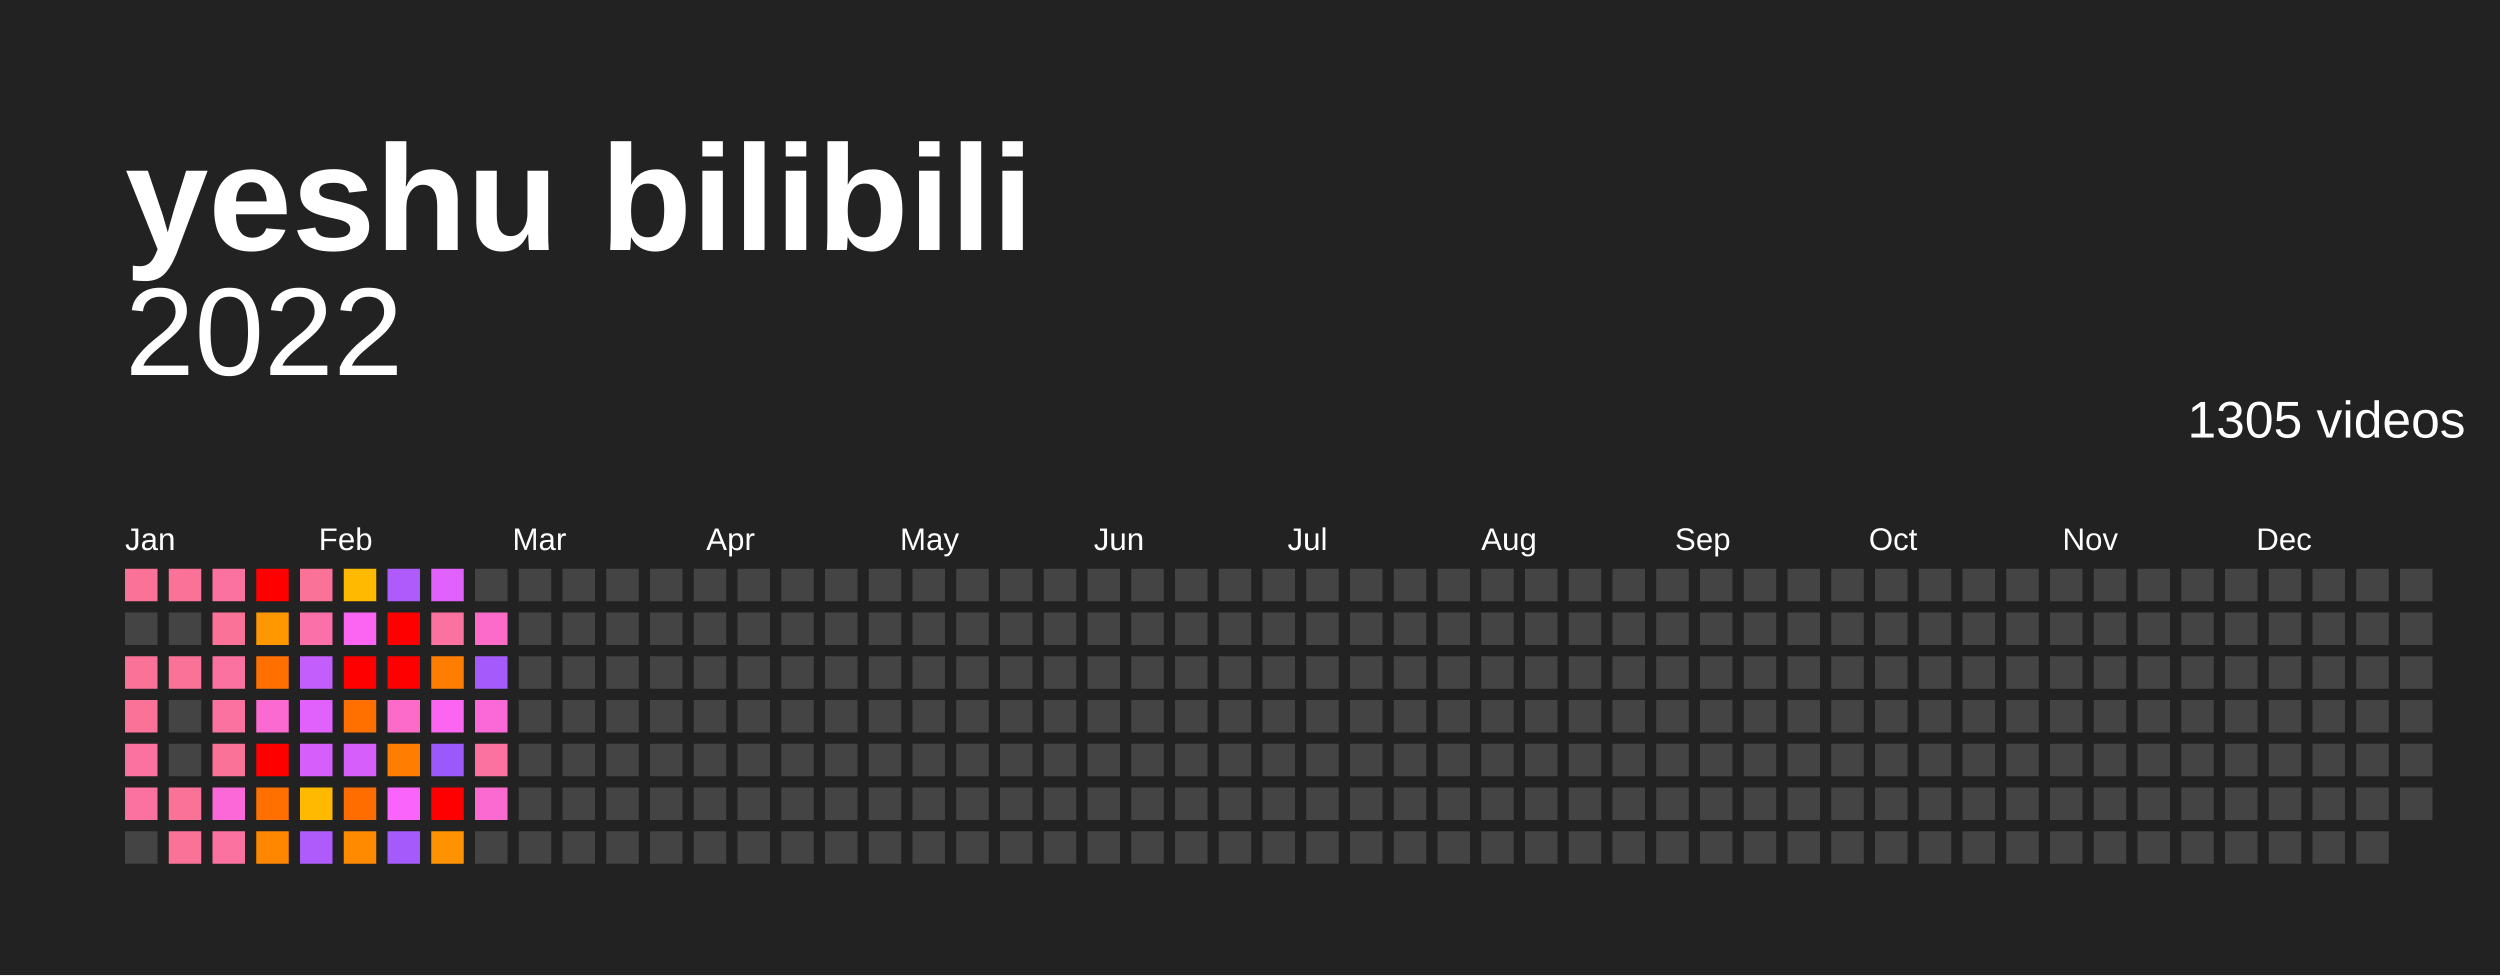
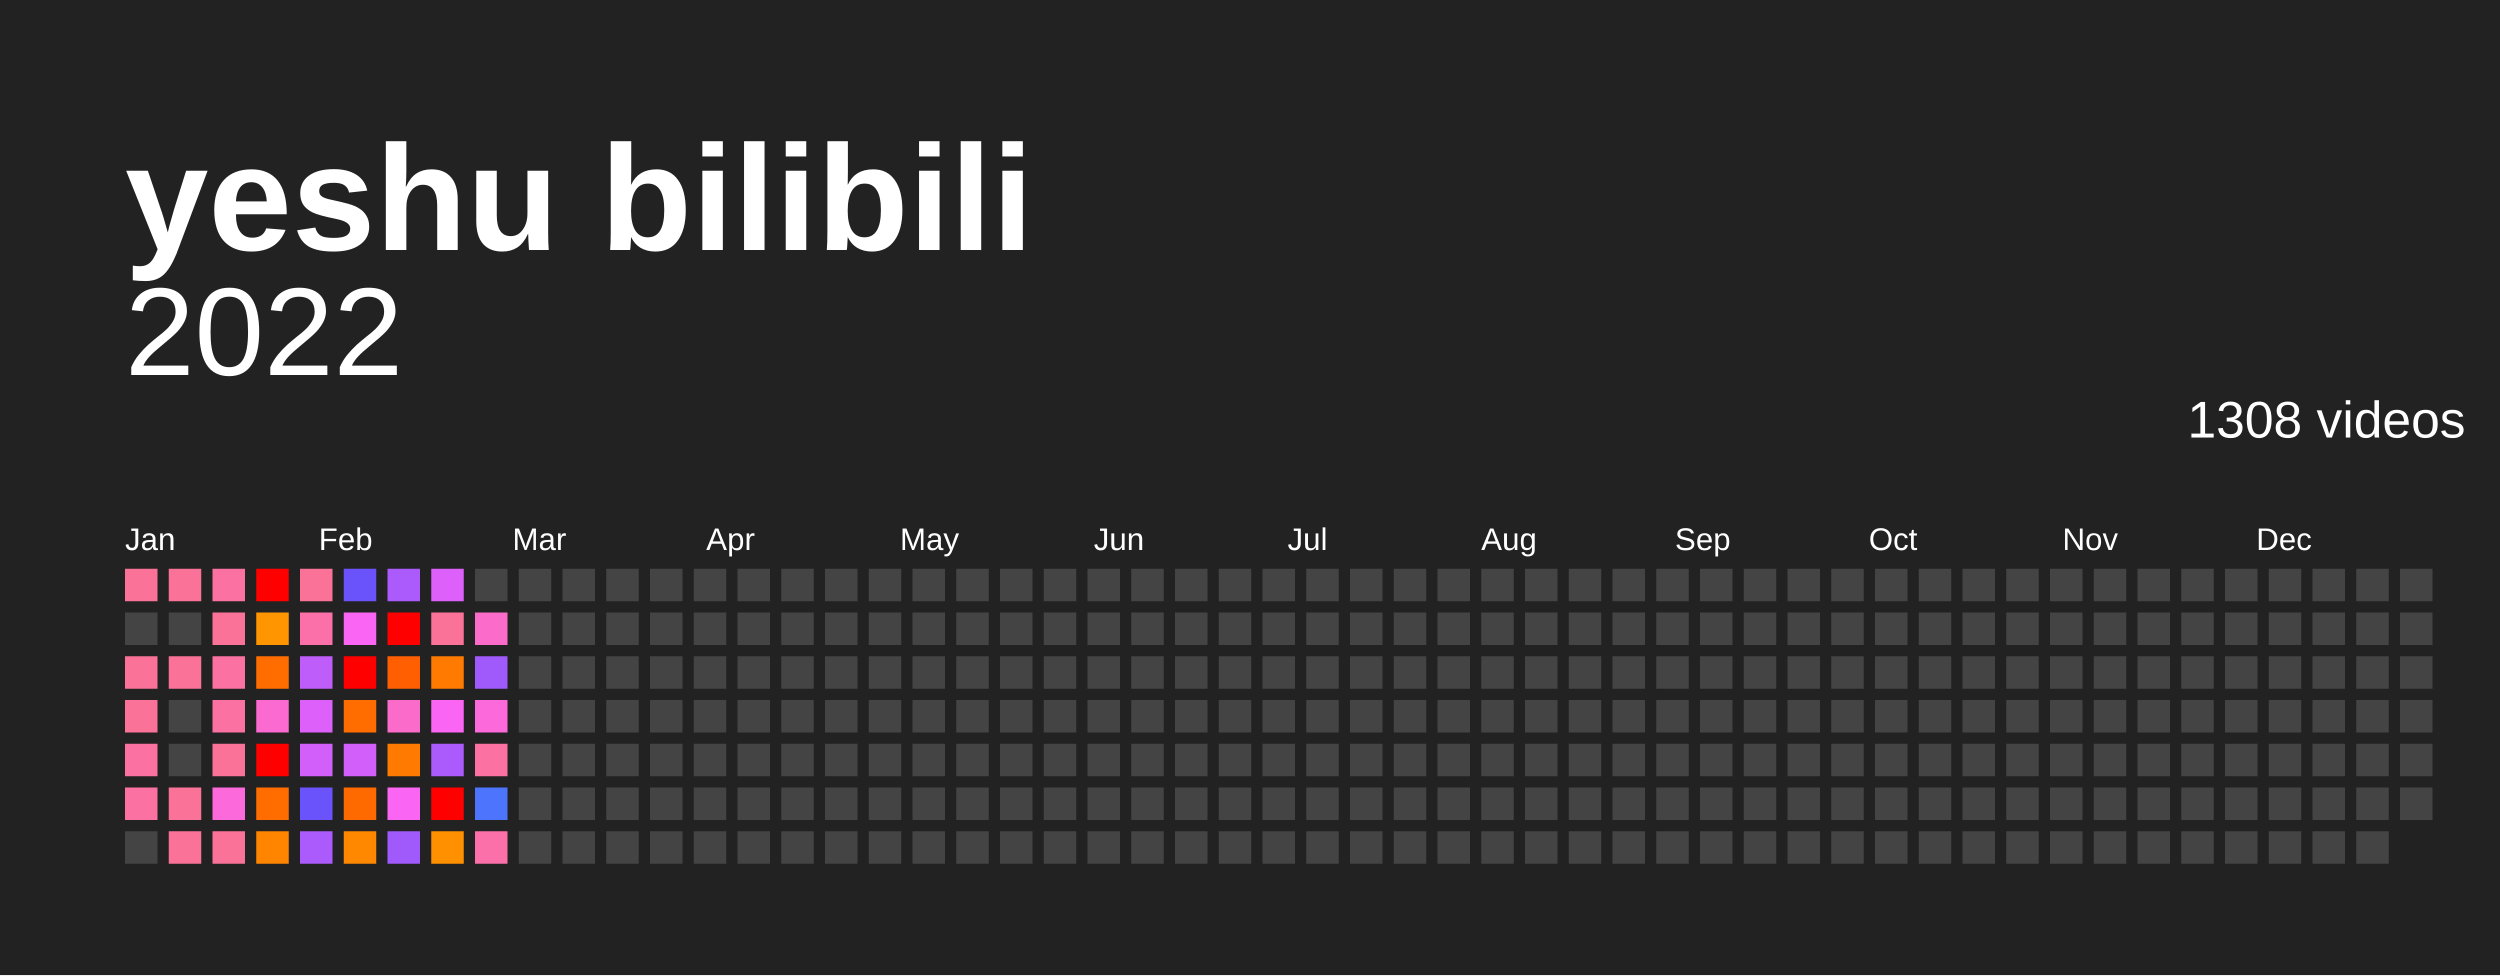
<svg xmlns="http://www.w3.org/2000/svg" baseProfile="full" height="78mm" version="1.1" viewBox="0,0,200,78" width="200mm">
  <defs />
  <rect fill="#222222" height="78" width="200" x="0" y="0" />
  <text fill="#FFFFFF" style="font-size:12px; font-family:Arial; font-weight:bold;" x="10" y="20">yeshu bilibili</text>
  <text alignment-baseline="hanging" fill="#FFFFFF" style="font-size:10.0px; font-family:Arial;" x="10" y="30">2022</text>
-   <text alignment-baseline="hanging" fill="#FFFFFF" style="font-size:4.125px; font-family:Arial;" x="175" y="35">1305 videos</text>
+   <text alignment-baseline="hanging" fill="#FFFFFF" style="font-size:4.125px; font-family:Arial;" x="175" y="35">1308 videos</text>
  <text fill="#FFFFFF" style="font-size:2.5px; font-family:Arial" x="10.0" y="44">Jan</text>
  <text fill="#FFFFFF" style="font-size:2.5px; font-family:Arial" x="25.5" y="44">Feb</text>
  <text fill="#FFFFFF" style="font-size:2.5px; font-family:Arial" x="41.0" y="44">Mar</text>
  <text fill="#FFFFFF" style="font-size:2.5px; font-family:Arial" x="56.5" y="44">Apr</text>
  <text fill="#FFFFFF" style="font-size:2.5px; font-family:Arial" x="72.0" y="44">May</text>
  <text fill="#FFFFFF" style="font-size:2.5px; font-family:Arial" x="87.5" y="44">Jun</text>
  <text fill="#FFFFFF" style="font-size:2.5px; font-family:Arial" x="103.0" y="44">Jul</text>
  <text fill="#FFFFFF" style="font-size:2.5px; font-family:Arial" x="118.5" y="44">Aug</text>
  <text fill="#FFFFFF" style="font-size:2.5px; font-family:Arial" x="134.0" y="44">Sep</text>
  <text fill="#FFFFFF" style="font-size:2.5px; font-family:Arial" x="149.5" y="44">Oct</text>
  <text fill="#FFFFFF" style="font-size:2.5px; font-family:Arial" x="165.0" y="44">Nov</text>
  <text fill="#FFFFFF" style="font-size:2.5px; font-family:Arial" x="180.5" y="44">Dec</text>
  <rect fill="#fb7299" height="2.6" width="2.6" x="10.0" y="45.5" />
  <rect fill="#444444" height="2.6" width="2.6" x="10.0" y="49.0" />
  <rect fill="#fb7299" height="2.6" width="2.6" x="10.0" y="52.5" />
  <rect fill="#fb7299" height="2.6" width="2.6" x="10.0" y="56.0" />
-   <rect fill="#fb71a0" height="2.6" width="2.6" x="10.0" y="59.5" />
-   <rect fill="#fb71a0" height="2.6" width="2.6" x="10.0" y="63.0" />
+   <rect fill="#fb71a1" height="2.6" width="2.6" x="10.0" y="59.5" />
+   <rect fill="#fb71a1" height="2.6" width="2.6" x="10.0" y="63.0" />
  <rect fill="#444444" height="2.6" width="2.6" x="10.0" y="66.5" />
  <rect fill="#fb7299" height="2.6" width="2.6" x="13.5" y="45.5" />
  <rect fill="#444444" height="2.6" width="2.6" x="13.5" y="49.0" />
  <rect fill="#fb7299" height="2.6" width="2.6" x="13.5" y="52.5" />
  <rect fill="#444444" height="2.6" width="2.6" x="13.5" y="56.0" />
  <rect fill="#444444" height="2.6" width="2.6" x="13.5" y="59.5" />
  <rect fill="#fb7299" height="2.6" width="2.6" x="13.5" y="63.0" />
  <rect fill="#fb7299" height="2.6" width="2.6" x="13.5" y="66.5" />
-   <rect fill="#fb71a0" height="2.6" width="2.6" x="17.0" y="45.5" />
+   <rect fill="#fb71a1" height="2.6" width="2.6" x="17.0" y="45.5" />
  <rect fill="#fb7299" height="2.6" width="2.6" x="17.0" y="49.0" />
-   <rect fill="#fb71a0" height="2.6" width="2.6" x="17.0" y="52.5" />
-   <rect fill="#fb71a0" height="2.6" width="2.6" x="17.0" y="56.0" />
+   <rect fill="#fb71a1" height="2.6" width="2.6" x="17.0" y="52.5" />
+   <rect fill="#fb71a1" height="2.6" width="2.6" x="17.0" y="56.0" />
  <rect fill="#fb7299" height="2.6" width="2.6" x="17.0" y="59.5" />
-   <rect fill="#fb69d8" height="2.6" width="2.6" x="17.0" y="63.0" />
-   <rect fill="#fb71a0" height="2.6" width="2.6" x="17.0" y="66.5" />
+   <rect fill="#fb69da" height="2.6" width="2.6" x="17.0" y="63.0" />
+   <rect fill="#fb7299" height="2.6" width="2.6" x="17.0" y="66.5" />
  <rect fill="red" height="2.6" width="2.6" x="20.5" y="45.5" />
-   <rect fill="#ff9700" height="2.6" width="2.6" x="20.5" y="49.0" />
-   <rect fill="#ff7000" height="2.6" width="2.6" x="20.5" y="52.5" />
-   <rect fill="#fb6ad0" height="2.6" width="2.6" x="20.5" y="56.0" />
+   <rect fill="#ff9500" height="2.6" width="2.6" x="20.5" y="49.0" />
+   <rect fill="#ff6d00" height="2.6" width="2.6" x="20.5" y="52.5" />
+   <rect fill="#fb6ad1" height="2.6" width="2.6" x="20.5" y="56.0" />
  <rect fill="red" height="2.6" width="2.6" x="20.5" y="59.5" />
-   <rect fill="#ff7000" height="2.6" width="2.6" x="20.5" y="63.0" />
-   <rect fill="#ff8700" height="2.6" width="2.6" x="20.5" y="66.5" />
+   <rect fill="#ff6d00" height="2.6" width="2.6" x="20.5" y="63.0" />
+   <rect fill="#ff8500" height="2.6" width="2.6" x="20.5" y="66.5" />
  <rect fill="#fb7299" height="2.6" width="2.6" x="24.0" y="45.5" />
  <rect fill="#fb70a8" height="2.6" width="2.6" x="24.0" y="49.0" />
-   <rect fill="#c35dfb" height="2.6" width="2.6" x="24.0" y="52.5" />
-   <rect fill="#e061fb" height="2.6" width="2.6" x="24.0" y="56.0" />
-   <rect fill="#d65ffb" height="2.6" width="2.6" x="24.0" y="59.5" />
-   <rect fill="#ffba00" height="2.6" width="2.6" x="24.0" y="63.0" />
-   <rect fill="#af5bfb" height="2.6" width="2.6" x="24.0" y="66.5" />
-   <rect fill="#ffba00" height="2.6" width="2.6" x="27.5" y="45.5" />
-   <rect fill="#fb65f2" height="2.6" width="2.6" x="27.5" y="49.0" />
+   <rect fill="#bf5dfb" height="2.6" width="2.6" x="24.0" y="52.5" />
+   <rect fill="#dd60fb" height="2.6" width="2.6" x="24.0" y="56.0" />
+   <rect fill="#d35ffb" height="2.6" width="2.6" x="24.0" y="59.5" />
+   <rect fill="#6a53fb" height="2.6" width="2.6" x="24.0" y="63.0" />
+   <rect fill="#ab5afb" height="2.6" width="2.6" x="24.0" y="66.5" />
+   <rect fill="#6a53fb" height="2.6" width="2.6" x="27.5" y="45.5" />
+   <rect fill="#fb65f4" height="2.6" width="2.6" x="27.5" y="49.0" />
  <rect fill="red" height="2.6" width="2.6" x="27.5" y="52.5" />
-   <rect fill="#ff7000" height="2.6" width="2.6" x="27.5" y="56.0" />
-   <rect fill="#d65ffb" height="2.6" width="2.6" x="27.5" y="59.5" />
-   <rect fill="#ff6d00" height="2.6" width="2.6" x="27.5" y="63.0" />
-   <rect fill="#ff8a00" height="2.6" width="2.6" x="27.5" y="66.5" />
-   <rect fill="#af5bfb" height="2.6" width="2.6" x="31.0" y="45.5" />
+   <rect fill="#ff6d00" height="2.6" width="2.6" x="27.5" y="56.0" />
+   <rect fill="#d35ffb" height="2.6" width="2.6" x="27.5" y="59.5" />
+   <rect fill="#ff6a00" height="2.6" width="2.6" x="27.5" y="63.0" />
+   <rect fill="#ff8800" height="2.6" width="2.6" x="27.5" y="66.5" />
+   <rect fill="#ab5afb" height="2.6" width="2.6" x="31.0" y="45.5" />
  <rect fill="red" height="2.6" width="2.6" x="31.0" y="49.0" />
-   <rect fill="red" height="2.6" width="2.6" x="31.0" y="52.5" />
-   <rect fill="#fb6bc7" height="2.6" width="2.6" x="31.0" y="56.0" />
-   <rect fill="#ff7d00" height="2.6" width="2.6" x="31.0" y="59.5" />
-   <rect fill="#fb64fb" height="2.6" width="2.6" x="31.0" y="63.0" />
-   <rect fill="#a55afb" height="2.6" width="2.6" x="31.0" y="66.5" />
-   <rect fill="#e061fb" height="2.6" width="2.6" x="34.5" y="45.5" />
-   <rect fill="#fb71a0" height="2.6" width="2.6" x="34.5" y="49.0" />
-   <rect fill="#ff7d00" height="2.6" width="2.6" x="34.5" y="52.5" />
-   <rect fill="#fb65f2" height="2.6" width="2.6" x="34.5" y="56.0" />
-   <rect fill="#9b58fb" height="2.6" width="2.6" x="34.5" y="59.5" />
+   <rect fill="#ff5f00" height="2.6" width="2.6" x="31.0" y="52.5" />
+   <rect fill="#fb6bc9" height="2.6" width="2.6" x="31.0" y="56.0" />
+   <rect fill="#ff7a00" height="2.6" width="2.6" x="31.0" y="59.5" />
+   <rect fill="#fb65f4" height="2.6" width="2.6" x="31.0" y="63.0" />
+   <rect fill="#a059fb" height="2.6" width="2.6" x="31.0" y="66.5" />
+   <rect fill="#dd60fb" height="2.6" width="2.6" x="34.5" y="45.5" />
+   <rect fill="#fb7299" height="2.6" width="2.6" x="34.5" y="49.0" />
+   <rect fill="#ff7a00" height="2.6" width="2.6" x="34.5" y="52.5" />
+   <rect fill="#fb65f4" height="2.6" width="2.6" x="34.5" y="56.0" />
+   <rect fill="#ab5afb" height="2.6" width="2.6" x="34.5" y="59.5" />
  <rect fill="red" height="2.6" width="2.6" x="34.5" y="63.0" />
-   <rect fill="#ff9200" height="2.6" width="2.6" x="34.5" y="66.5" />
+   <rect fill="#ff9000" height="2.6" width="2.6" x="34.5" y="66.5" />
  <rect fill="#444444" height="2.6" width="2.6" x="38.0" y="45.5" />
-   <rect fill="#fb6bc7" height="2.6" width="2.6" x="38.0" y="49.0" />
-   <rect fill="#a55afb" height="2.6" width="2.6" x="38.0" y="52.5" />
-   <rect fill="#fb69d8" height="2.6" width="2.6" x="38.0" y="56.0" />
-   <rect fill="#fb71a0" height="2.6" width="2.6" x="38.0" y="59.5" />
-   <rect fill="#fb6ad0" height="2.6" width="2.6" x="38.0" y="63.0" />
-   <rect fill="#444444" height="2.6" width="2.6" x="38.0" y="66.5" />
+   <rect fill="#fb6bc9" height="2.6" width="2.6" x="38.0" y="49.0" />
+   <rect fill="#a059fb" height="2.6" width="2.6" x="38.0" y="52.5" />
+   <rect fill="#fb69da" height="2.6" width="2.6" x="38.0" y="56.0" />
+   <rect fill="#fb71a1" height="2.6" width="2.6" x="38.0" y="59.5" />
+   <rect fill="#4c74fc" height="2.6" width="2.6" x="38.0" y="63.0" />
+   <rect fill="#fb70a8" height="2.6" width="2.6" x="38.0" y="66.5" />
  <rect fill="#444444" height="2.6" width="2.6" x="41.5" y="45.5" />
  <rect fill="#444444" height="2.6" width="2.6" x="41.5" y="49.0" />
  <rect fill="#444444" height="2.6" width="2.6" x="41.5" y="52.5" />
  <rect fill="#444444" height="2.6" width="2.6" x="41.5" y="56.0" />
  <rect fill="#444444" height="2.6" width="2.6" x="41.5" y="59.5" />
  <rect fill="#444444" height="2.6" width="2.6" x="41.5" y="63.0" />
  <rect fill="#444444" height="2.6" width="2.6" x="41.5" y="66.5" />
  <rect fill="#444444" height="2.6" width="2.6" x="45.0" y="45.5" />
  <rect fill="#444444" height="2.6" width="2.6" x="45.0" y="49.0" />
  <rect fill="#444444" height="2.6" width="2.6" x="45.0" y="52.5" />
  <rect fill="#444444" height="2.6" width="2.6" x="45.0" y="56.0" />
  <rect fill="#444444" height="2.6" width="2.6" x="45.0" y="59.5" />
  <rect fill="#444444" height="2.6" width="2.6" x="45.0" y="63.0" />
  <rect fill="#444444" height="2.6" width="2.6" x="45.0" y="66.5" />
  <rect fill="#444444" height="2.6" width="2.6" x="48.5" y="45.5" />
  <rect fill="#444444" height="2.6" width="2.6" x="48.5" y="49.0" />
  <rect fill="#444444" height="2.6" width="2.6" x="48.5" y="52.5" />
  <rect fill="#444444" height="2.6" width="2.6" x="48.5" y="56.0" />
  <rect fill="#444444" height="2.6" width="2.6" x="48.5" y="59.5" />
  <rect fill="#444444" height="2.6" width="2.6" x="48.5" y="63.0" />
  <rect fill="#444444" height="2.6" width="2.6" x="48.5" y="66.5" />
  <rect fill="#444444" height="2.6" width="2.6" x="52.0" y="45.5" />
  <rect fill="#444444" height="2.6" width="2.6" x="52.0" y="49.0" />
  <rect fill="#444444" height="2.6" width="2.6" x="52.0" y="52.5" />
  <rect fill="#444444" height="2.6" width="2.6" x="52.0" y="56.0" />
  <rect fill="#444444" height="2.6" width="2.6" x="52.0" y="59.5" />
  <rect fill="#444444" height="2.6" width="2.6" x="52.0" y="63.0" />
  <rect fill="#444444" height="2.6" width="2.6" x="52.0" y="66.5" />
  <rect fill="#444444" height="2.6" width="2.6" x="55.5" y="45.5" />
  <rect fill="#444444" height="2.6" width="2.6" x="55.5" y="49.0" />
  <rect fill="#444444" height="2.6" width="2.6" x="55.5" y="52.5" />
  <rect fill="#444444" height="2.6" width="2.6" x="55.5" y="56.0" />
  <rect fill="#444444" height="2.6" width="2.6" x="55.5" y="59.5" />
  <rect fill="#444444" height="2.6" width="2.6" x="55.5" y="63.0" />
  <rect fill="#444444" height="2.6" width="2.6" x="55.5" y="66.5" />
  <rect fill="#444444" height="2.6" width="2.6" x="59.0" y="45.5" />
  <rect fill="#444444" height="2.6" width="2.6" x="59.0" y="49.0" />
  <rect fill="#444444" height="2.6" width="2.6" x="59.0" y="52.5" />
  <rect fill="#444444" height="2.6" width="2.6" x="59.0" y="56.0" />
  <rect fill="#444444" height="2.6" width="2.6" x="59.0" y="59.5" />
  <rect fill="#444444" height="2.6" width="2.6" x="59.0" y="63.0" />
  <rect fill="#444444" height="2.6" width="2.6" x="59.0" y="66.5" />
  <rect fill="#444444" height="2.6" width="2.6" x="62.5" y="45.5" />
  <rect fill="#444444" height="2.6" width="2.6" x="62.5" y="49.0" />
  <rect fill="#444444" height="2.6" width="2.6" x="62.5" y="52.5" />
  <rect fill="#444444" height="2.6" width="2.6" x="62.5" y="56.0" />
  <rect fill="#444444" height="2.6" width="2.6" x="62.5" y="59.5" />
  <rect fill="#444444" height="2.6" width="2.6" x="62.5" y="63.0" />
  <rect fill="#444444" height="2.6" width="2.6" x="62.5" y="66.5" />
  <rect fill="#444444" height="2.6" width="2.6" x="66.0" y="45.5" />
  <rect fill="#444444" height="2.6" width="2.6" x="66.0" y="49.0" />
  <rect fill="#444444" height="2.6" width="2.6" x="66.0" y="52.5" />
  <rect fill="#444444" height="2.6" width="2.6" x="66.0" y="56.0" />
  <rect fill="#444444" height="2.6" width="2.6" x="66.0" y="59.5" />
  <rect fill="#444444" height="2.6" width="2.6" x="66.0" y="63.0" />
  <rect fill="#444444" height="2.6" width="2.6" x="66.0" y="66.5" />
  <rect fill="#444444" height="2.6" width="2.6" x="69.5" y="45.5" />
  <rect fill="#444444" height="2.6" width="2.6" x="69.5" y="49.0" />
  <rect fill="#444444" height="2.6" width="2.6" x="69.5" y="52.5" />
  <rect fill="#444444" height="2.6" width="2.6" x="69.5" y="56.0" />
  <rect fill="#444444" height="2.6" width="2.6" x="69.5" y="59.5" />
  <rect fill="#444444" height="2.6" width="2.6" x="69.5" y="63.0" />
  <rect fill="#444444" height="2.6" width="2.6" x="69.5" y="66.5" />
  <rect fill="#444444" height="2.6" width="2.6" x="73.0" y="45.5" />
  <rect fill="#444444" height="2.6" width="2.6" x="73.0" y="49.0" />
  <rect fill="#444444" height="2.6" width="2.6" x="73.0" y="52.5" />
  <rect fill="#444444" height="2.6" width="2.6" x="73.0" y="56.0" />
  <rect fill="#444444" height="2.6" width="2.6" x="73.0" y="59.5" />
  <rect fill="#444444" height="2.6" width="2.6" x="73.0" y="63.0" />
  <rect fill="#444444" height="2.6" width="2.6" x="73.0" y="66.5" />
  <rect fill="#444444" height="2.6" width="2.6" x="76.5" y="45.5" />
  <rect fill="#444444" height="2.6" width="2.6" x="76.5" y="49.0" />
  <rect fill="#444444" height="2.6" width="2.6" x="76.5" y="52.5" />
  <rect fill="#444444" height="2.6" width="2.6" x="76.5" y="56.0" />
  <rect fill="#444444" height="2.6" width="2.6" x="76.5" y="59.5" />
  <rect fill="#444444" height="2.6" width="2.6" x="76.5" y="63.0" />
  <rect fill="#444444" height="2.6" width="2.6" x="76.5" y="66.5" />
  <rect fill="#444444" height="2.6" width="2.6" x="80.0" y="45.5" />
  <rect fill="#444444" height="2.6" width="2.6" x="80.0" y="49.0" />
  <rect fill="#444444" height="2.6" width="2.6" x="80.0" y="52.5" />
  <rect fill="#444444" height="2.6" width="2.6" x="80.0" y="56.0" />
  <rect fill="#444444" height="2.6" width="2.6" x="80.0" y="59.5" />
  <rect fill="#444444" height="2.6" width="2.6" x="80.0" y="63.0" />
  <rect fill="#444444" height="2.6" width="2.6" x="80.0" y="66.5" />
  <rect fill="#444444" height="2.6" width="2.6" x="83.5" y="45.5" />
  <rect fill="#444444" height="2.6" width="2.6" x="83.5" y="49.0" />
  <rect fill="#444444" height="2.6" width="2.6" x="83.5" y="52.5" />
  <rect fill="#444444" height="2.6" width="2.6" x="83.5" y="56.0" />
  <rect fill="#444444" height="2.6" width="2.6" x="83.5" y="59.5" />
  <rect fill="#444444" height="2.6" width="2.6" x="83.5" y="63.0" />
  <rect fill="#444444" height="2.6" width="2.6" x="83.5" y="66.5" />
  <rect fill="#444444" height="2.6" width="2.6" x="87.0" y="45.5" />
  <rect fill="#444444" height="2.6" width="2.6" x="87.0" y="49.0" />
  <rect fill="#444444" height="2.6" width="2.6" x="87.0" y="52.5" />
  <rect fill="#444444" height="2.6" width="2.6" x="87.0" y="56.0" />
  <rect fill="#444444" height="2.6" width="2.6" x="87.0" y="59.5" />
  <rect fill="#444444" height="2.6" width="2.6" x="87.0" y="63.0" />
  <rect fill="#444444" height="2.6" width="2.6" x="87.0" y="66.5" />
  <rect fill="#444444" height="2.6" width="2.6" x="90.5" y="45.5" />
  <rect fill="#444444" height="2.6" width="2.6" x="90.5" y="49.0" />
  <rect fill="#444444" height="2.6" width="2.6" x="90.5" y="52.5" />
  <rect fill="#444444" height="2.6" width="2.6" x="90.5" y="56.0" />
  <rect fill="#444444" height="2.6" width="2.6" x="90.5" y="59.5" />
  <rect fill="#444444" height="2.6" width="2.6" x="90.5" y="63.0" />
  <rect fill="#444444" height="2.6" width="2.6" x="90.5" y="66.5" />
  <rect fill="#444444" height="2.6" width="2.6" x="94.0" y="45.5" />
  <rect fill="#444444" height="2.6" width="2.6" x="94.0" y="49.0" />
  <rect fill="#444444" height="2.6" width="2.6" x="94.0" y="52.5" />
  <rect fill="#444444" height="2.6" width="2.6" x="94.0" y="56.0" />
  <rect fill="#444444" height="2.6" width="2.6" x="94.0" y="59.5" />
  <rect fill="#444444" height="2.6" width="2.6" x="94.0" y="63.0" />
  <rect fill="#444444" height="2.6" width="2.6" x="94.0" y="66.5" />
  <rect fill="#444444" height="2.6" width="2.6" x="97.5" y="45.5" />
  <rect fill="#444444" height="2.6" width="2.6" x="97.5" y="49.0" />
  <rect fill="#444444" height="2.6" width="2.6" x="97.5" y="52.5" />
  <rect fill="#444444" height="2.6" width="2.6" x="97.5" y="56.0" />
  <rect fill="#444444" height="2.6" width="2.6" x="97.5" y="59.5" />
  <rect fill="#444444" height="2.6" width="2.6" x="97.5" y="63.0" />
  <rect fill="#444444" height="2.6" width="2.6" x="97.5" y="66.5" />
  <rect fill="#444444" height="2.6" width="2.6" x="101.0" y="45.5" />
  <rect fill="#444444" height="2.6" width="2.6" x="101.0" y="49.0" />
  <rect fill="#444444" height="2.6" width="2.6" x="101.0" y="52.5" />
  <rect fill="#444444" height="2.6" width="2.6" x="101.0" y="56.0" />
  <rect fill="#444444" height="2.6" width="2.6" x="101.0" y="59.5" />
  <rect fill="#444444" height="2.6" width="2.6" x="101.0" y="63.0" />
  <rect fill="#444444" height="2.6" width="2.6" x="101.0" y="66.5" />
  <rect fill="#444444" height="2.6" width="2.6" x="104.5" y="45.5" />
  <rect fill="#444444" height="2.6" width="2.6" x="104.5" y="49.0" />
  <rect fill="#444444" height="2.6" width="2.6" x="104.5" y="52.5" />
  <rect fill="#444444" height="2.6" width="2.6" x="104.5" y="56.0" />
  <rect fill="#444444" height="2.6" width="2.6" x="104.5" y="59.5" />
  <rect fill="#444444" height="2.6" width="2.6" x="104.5" y="63.0" />
  <rect fill="#444444" height="2.6" width="2.6" x="104.5" y="66.5" />
  <rect fill="#444444" height="2.6" width="2.6" x="108.0" y="45.5" />
  <rect fill="#444444" height="2.6" width="2.6" x="108.0" y="49.0" />
  <rect fill="#444444" height="2.6" width="2.6" x="108.0" y="52.5" />
  <rect fill="#444444" height="2.6" width="2.6" x="108.0" y="56.0" />
  <rect fill="#444444" height="2.6" width="2.6" x="108.0" y="59.5" />
  <rect fill="#444444" height="2.6" width="2.6" x="108.0" y="63.0" />
  <rect fill="#444444" height="2.6" width="2.6" x="108.0" y="66.5" />
  <rect fill="#444444" height="2.6" width="2.6" x="111.5" y="45.5" />
  <rect fill="#444444" height="2.6" width="2.6" x="111.5" y="49.0" />
  <rect fill="#444444" height="2.6" width="2.6" x="111.5" y="52.5" />
  <rect fill="#444444" height="2.6" width="2.6" x="111.5" y="56.0" />
  <rect fill="#444444" height="2.6" width="2.6" x="111.5" y="59.5" />
  <rect fill="#444444" height="2.6" width="2.6" x="111.5" y="63.0" />
  <rect fill="#444444" height="2.6" width="2.6" x="111.5" y="66.5" />
  <rect fill="#444444" height="2.6" width="2.6" x="115.0" y="45.5" />
  <rect fill="#444444" height="2.6" width="2.6" x="115.0" y="49.0" />
  <rect fill="#444444" height="2.6" width="2.6" x="115.0" y="52.5" />
  <rect fill="#444444" height="2.6" width="2.6" x="115.0" y="56.0" />
  <rect fill="#444444" height="2.6" width="2.6" x="115.0" y="59.5" />
  <rect fill="#444444" height="2.6" width="2.6" x="115.0" y="63.0" />
  <rect fill="#444444" height="2.6" width="2.6" x="115.0" y="66.5" />
  <rect fill="#444444" height="2.6" width="2.6" x="118.5" y="45.5" />
  <rect fill="#444444" height="2.6" width="2.6" x="118.5" y="49.0" />
  <rect fill="#444444" height="2.6" width="2.6" x="118.5" y="52.5" />
  <rect fill="#444444" height="2.6" width="2.6" x="118.5" y="56.0" />
  <rect fill="#444444" height="2.6" width="2.6" x="118.5" y="59.5" />
  <rect fill="#444444" height="2.6" width="2.6" x="118.5" y="63.0" />
  <rect fill="#444444" height="2.6" width="2.6" x="118.5" y="66.5" />
  <rect fill="#444444" height="2.6" width="2.6" x="122.0" y="45.5" />
  <rect fill="#444444" height="2.6" width="2.6" x="122.0" y="49.0" />
  <rect fill="#444444" height="2.6" width="2.6" x="122.0" y="52.5" />
  <rect fill="#444444" height="2.6" width="2.6" x="122.0" y="56.0" />
  <rect fill="#444444" height="2.6" width="2.6" x="122.0" y="59.5" />
  <rect fill="#444444" height="2.6" width="2.6" x="122.0" y="63.0" />
  <rect fill="#444444" height="2.6" width="2.6" x="122.0" y="66.5" />
  <rect fill="#444444" height="2.6" width="2.6" x="125.5" y="45.5" />
  <rect fill="#444444" height="2.6" width="2.6" x="125.5" y="49.0" />
  <rect fill="#444444" height="2.6" width="2.6" x="125.5" y="52.5" />
  <rect fill="#444444" height="2.6" width="2.6" x="125.5" y="56.0" />
  <rect fill="#444444" height="2.6" width="2.6" x="125.5" y="59.5" />
  <rect fill="#444444" height="2.6" width="2.6" x="125.5" y="63.0" />
  <rect fill="#444444" height="2.6" width="2.6" x="125.5" y="66.5" />
  <rect fill="#444444" height="2.6" width="2.6" x="129.0" y="45.5" />
  <rect fill="#444444" height="2.6" width="2.6" x="129.0" y="49.0" />
  <rect fill="#444444" height="2.6" width="2.6" x="129.0" y="52.5" />
  <rect fill="#444444" height="2.6" width="2.6" x="129.0" y="56.0" />
  <rect fill="#444444" height="2.6" width="2.6" x="129.0" y="59.5" />
  <rect fill="#444444" height="2.6" width="2.6" x="129.0" y="63.0" />
  <rect fill="#444444" height="2.6" width="2.6" x="129.0" y="66.5" />
  <rect fill="#444444" height="2.6" width="2.6" x="132.5" y="45.5" />
  <rect fill="#444444" height="2.6" width="2.6" x="132.5" y="49.0" />
  <rect fill="#444444" height="2.6" width="2.6" x="132.5" y="52.5" />
  <rect fill="#444444" height="2.6" width="2.6" x="132.5" y="56.0" />
  <rect fill="#444444" height="2.6" width="2.6" x="132.5" y="59.5" />
  <rect fill="#444444" height="2.6" width="2.6" x="132.5" y="63.0" />
  <rect fill="#444444" height="2.6" width="2.6" x="132.5" y="66.5" />
  <rect fill="#444444" height="2.6" width="2.6" x="136.0" y="45.5" />
  <rect fill="#444444" height="2.6" width="2.6" x="136.0" y="49.0" />
  <rect fill="#444444" height="2.6" width="2.6" x="136.0" y="52.5" />
  <rect fill="#444444" height="2.6" width="2.6" x="136.0" y="56.0" />
  <rect fill="#444444" height="2.6" width="2.6" x="136.0" y="59.5" />
  <rect fill="#444444" height="2.6" width="2.6" x="136.0" y="63.0" />
  <rect fill="#444444" height="2.6" width="2.6" x="136.0" y="66.5" />
  <rect fill="#444444" height="2.6" width="2.6" x="139.5" y="45.5" />
  <rect fill="#444444" height="2.6" width="2.6" x="139.5" y="49.0" />
  <rect fill="#444444" height="2.6" width="2.6" x="139.5" y="52.5" />
  <rect fill="#444444" height="2.6" width="2.6" x="139.5" y="56.0" />
  <rect fill="#444444" height="2.6" width="2.6" x="139.5" y="59.5" />
  <rect fill="#444444" height="2.6" width="2.6" x="139.5" y="63.0" />
  <rect fill="#444444" height="2.6" width="2.6" x="139.5" y="66.5" />
  <rect fill="#444444" height="2.6" width="2.6" x="143.0" y="45.5" />
  <rect fill="#444444" height="2.6" width="2.6" x="143.0" y="49.0" />
  <rect fill="#444444" height="2.6" width="2.6" x="143.0" y="52.5" />
  <rect fill="#444444" height="2.6" width="2.6" x="143.0" y="56.0" />
  <rect fill="#444444" height="2.6" width="2.6" x="143.0" y="59.5" />
  <rect fill="#444444" height="2.6" width="2.6" x="143.0" y="63.0" />
  <rect fill="#444444" height="2.6" width="2.6" x="143.0" y="66.5" />
  <rect fill="#444444" height="2.6" width="2.6" x="146.5" y="45.5" />
  <rect fill="#444444" height="2.6" width="2.6" x="146.5" y="49.0" />
  <rect fill="#444444" height="2.6" width="2.6" x="146.5" y="52.5" />
  <rect fill="#444444" height="2.6" width="2.6" x="146.5" y="56.0" />
  <rect fill="#444444" height="2.6" width="2.6" x="146.5" y="59.5" />
  <rect fill="#444444" height="2.6" width="2.6" x="146.5" y="63.0" />
  <rect fill="#444444" height="2.6" width="2.6" x="146.5" y="66.5" />
  <rect fill="#444444" height="2.6" width="2.6" x="150.0" y="45.5" />
  <rect fill="#444444" height="2.6" width="2.6" x="150.0" y="49.0" />
  <rect fill="#444444" height="2.6" width="2.6" x="150.0" y="52.5" />
  <rect fill="#444444" height="2.6" width="2.6" x="150.0" y="56.0" />
  <rect fill="#444444" height="2.6" width="2.6" x="150.0" y="59.5" />
  <rect fill="#444444" height="2.6" width="2.6" x="150.0" y="63.0" />
  <rect fill="#444444" height="2.6" width="2.6" x="150.0" y="66.5" />
  <rect fill="#444444" height="2.6" width="2.6" x="153.5" y="45.5" />
  <rect fill="#444444" height="2.6" width="2.6" x="153.5" y="49.0" />
  <rect fill="#444444" height="2.6" width="2.6" x="153.5" y="52.5" />
  <rect fill="#444444" height="2.6" width="2.6" x="153.5" y="56.0" />
  <rect fill="#444444" height="2.6" width="2.6" x="153.5" y="59.5" />
  <rect fill="#444444" height="2.6" width="2.6" x="153.5" y="63.0" />
  <rect fill="#444444" height="2.6" width="2.6" x="153.5" y="66.5" />
  <rect fill="#444444" height="2.6" width="2.6" x="157.0" y="45.5" />
  <rect fill="#444444" height="2.6" width="2.6" x="157.0" y="49.0" />
  <rect fill="#444444" height="2.6" width="2.6" x="157.0" y="52.5" />
  <rect fill="#444444" height="2.6" width="2.6" x="157.0" y="56.0" />
  <rect fill="#444444" height="2.6" width="2.6" x="157.0" y="59.5" />
  <rect fill="#444444" height="2.6" width="2.6" x="157.0" y="63.0" />
  <rect fill="#444444" height="2.6" width="2.6" x="157.0" y="66.5" />
  <rect fill="#444444" height="2.6" width="2.6" x="160.5" y="45.5" />
  <rect fill="#444444" height="2.6" width="2.6" x="160.5" y="49.0" />
  <rect fill="#444444" height="2.6" width="2.6" x="160.5" y="52.5" />
  <rect fill="#444444" height="2.6" width="2.6" x="160.5" y="56.0" />
  <rect fill="#444444" height="2.6" width="2.6" x="160.5" y="59.5" />
  <rect fill="#444444" height="2.6" width="2.6" x="160.5" y="63.0" />
  <rect fill="#444444" height="2.6" width="2.6" x="160.5" y="66.5" />
  <rect fill="#444444" height="2.6" width="2.6" x="164.0" y="45.5" />
  <rect fill="#444444" height="2.6" width="2.6" x="164.0" y="49.0" />
  <rect fill="#444444" height="2.6" width="2.6" x="164.0" y="52.5" />
  <rect fill="#444444" height="2.6" width="2.6" x="164.0" y="56.0" />
  <rect fill="#444444" height="2.6" width="2.6" x="164.0" y="59.5" />
  <rect fill="#444444" height="2.6" width="2.6" x="164.0" y="63.0" />
  <rect fill="#444444" height="2.6" width="2.6" x="164.0" y="66.5" />
  <rect fill="#444444" height="2.6" width="2.6" x="167.5" y="45.5" />
  <rect fill="#444444" height="2.6" width="2.6" x="167.5" y="49.0" />
  <rect fill="#444444" height="2.6" width="2.6" x="167.5" y="52.5" />
  <rect fill="#444444" height="2.6" width="2.6" x="167.5" y="56.0" />
  <rect fill="#444444" height="2.6" width="2.6" x="167.5" y="59.5" />
  <rect fill="#444444" height="2.6" width="2.6" x="167.5" y="63.0" />
  <rect fill="#444444" height="2.6" width="2.6" x="167.5" y="66.5" />
  <rect fill="#444444" height="2.6" width="2.6" x="171.0" y="45.5" />
  <rect fill="#444444" height="2.6" width="2.6" x="171.0" y="49.0" />
  <rect fill="#444444" height="2.6" width="2.6" x="171.0" y="52.5" />
  <rect fill="#444444" height="2.6" width="2.6" x="171.0" y="56.0" />
  <rect fill="#444444" height="2.6" width="2.6" x="171.0" y="59.5" />
  <rect fill="#444444" height="2.6" width="2.6" x="171.0" y="63.0" />
  <rect fill="#444444" height="2.6" width="2.6" x="171.0" y="66.5" />
  <rect fill="#444444" height="2.6" width="2.6" x="174.5" y="45.5" />
  <rect fill="#444444" height="2.6" width="2.6" x="174.5" y="49.0" />
  <rect fill="#444444" height="2.6" width="2.6" x="174.5" y="52.5" />
  <rect fill="#444444" height="2.6" width="2.6" x="174.5" y="56.0" />
  <rect fill="#444444" height="2.6" width="2.6" x="174.5" y="59.5" />
  <rect fill="#444444" height="2.6" width="2.6" x="174.5" y="63.0" />
  <rect fill="#444444" height="2.6" width="2.6" x="174.5" y="66.5" />
  <rect fill="#444444" height="2.6" width="2.6" x="178.0" y="45.5" />
  <rect fill="#444444" height="2.6" width="2.6" x="178.0" y="49.0" />
  <rect fill="#444444" height="2.6" width="2.6" x="178.0" y="52.5" />
  <rect fill="#444444" height="2.6" width="2.6" x="178.0" y="56.0" />
  <rect fill="#444444" height="2.6" width="2.6" x="178.0" y="59.5" />
  <rect fill="#444444" height="2.6" width="2.6" x="178.0" y="63.0" />
  <rect fill="#444444" height="2.6" width="2.6" x="178.0" y="66.5" />
  <rect fill="#444444" height="2.6" width="2.6" x="181.5" y="45.5" />
  <rect fill="#444444" height="2.6" width="2.6" x="181.5" y="49.0" />
  <rect fill="#444444" height="2.6" width="2.6" x="181.5" y="52.5" />
  <rect fill="#444444" height="2.6" width="2.6" x="181.5" y="56.0" />
  <rect fill="#444444" height="2.6" width="2.6" x="181.5" y="59.5" />
  <rect fill="#444444" height="2.6" width="2.6" x="181.5" y="63.0" />
  <rect fill="#444444" height="2.6" width="2.6" x="181.5" y="66.5" />
  <rect fill="#444444" height="2.6" width="2.6" x="185.0" y="45.5" />
  <rect fill="#444444" height="2.6" width="2.6" x="185.0" y="49.0" />
  <rect fill="#444444" height="2.6" width="2.6" x="185.0" y="52.5" />
  <rect fill="#444444" height="2.6" width="2.6" x="185.0" y="56.0" />
  <rect fill="#444444" height="2.6" width="2.6" x="185.0" y="59.5" />
  <rect fill="#444444" height="2.6" width="2.6" x="185.0" y="63.0" />
  <rect fill="#444444" height="2.6" width="2.6" x="185.0" y="66.5" />
  <rect fill="#444444" height="2.6" width="2.6" x="188.5" y="45.5" />
  <rect fill="#444444" height="2.6" width="2.6" x="188.5" y="49.0" />
  <rect fill="#444444" height="2.6" width="2.6" x="188.5" y="52.5" />
  <rect fill="#444444" height="2.6" width="2.6" x="188.5" y="56.0" />
  <rect fill="#444444" height="2.6" width="2.6" x="188.5" y="59.5" />
  <rect fill="#444444" height="2.6" width="2.6" x="188.5" y="63.0" />
  <rect fill="#444444" height="2.6" width="2.6" x="188.5" y="66.5" />
  <rect fill="#444444" height="2.6" width="2.6" x="192.0" y="45.5" />
  <rect fill="#444444" height="2.6" width="2.6" x="192.0" y="49.0" />
  <rect fill="#444444" height="2.6" width="2.6" x="192.0" y="52.5" />
  <rect fill="#444444" height="2.6" width="2.6" x="192.0" y="56.0" />
  <rect fill="#444444" height="2.6" width="2.6" x="192.0" y="59.5" />
  <rect fill="#444444" height="2.6" width="2.6" x="192.0" y="63.0" />
</svg>
